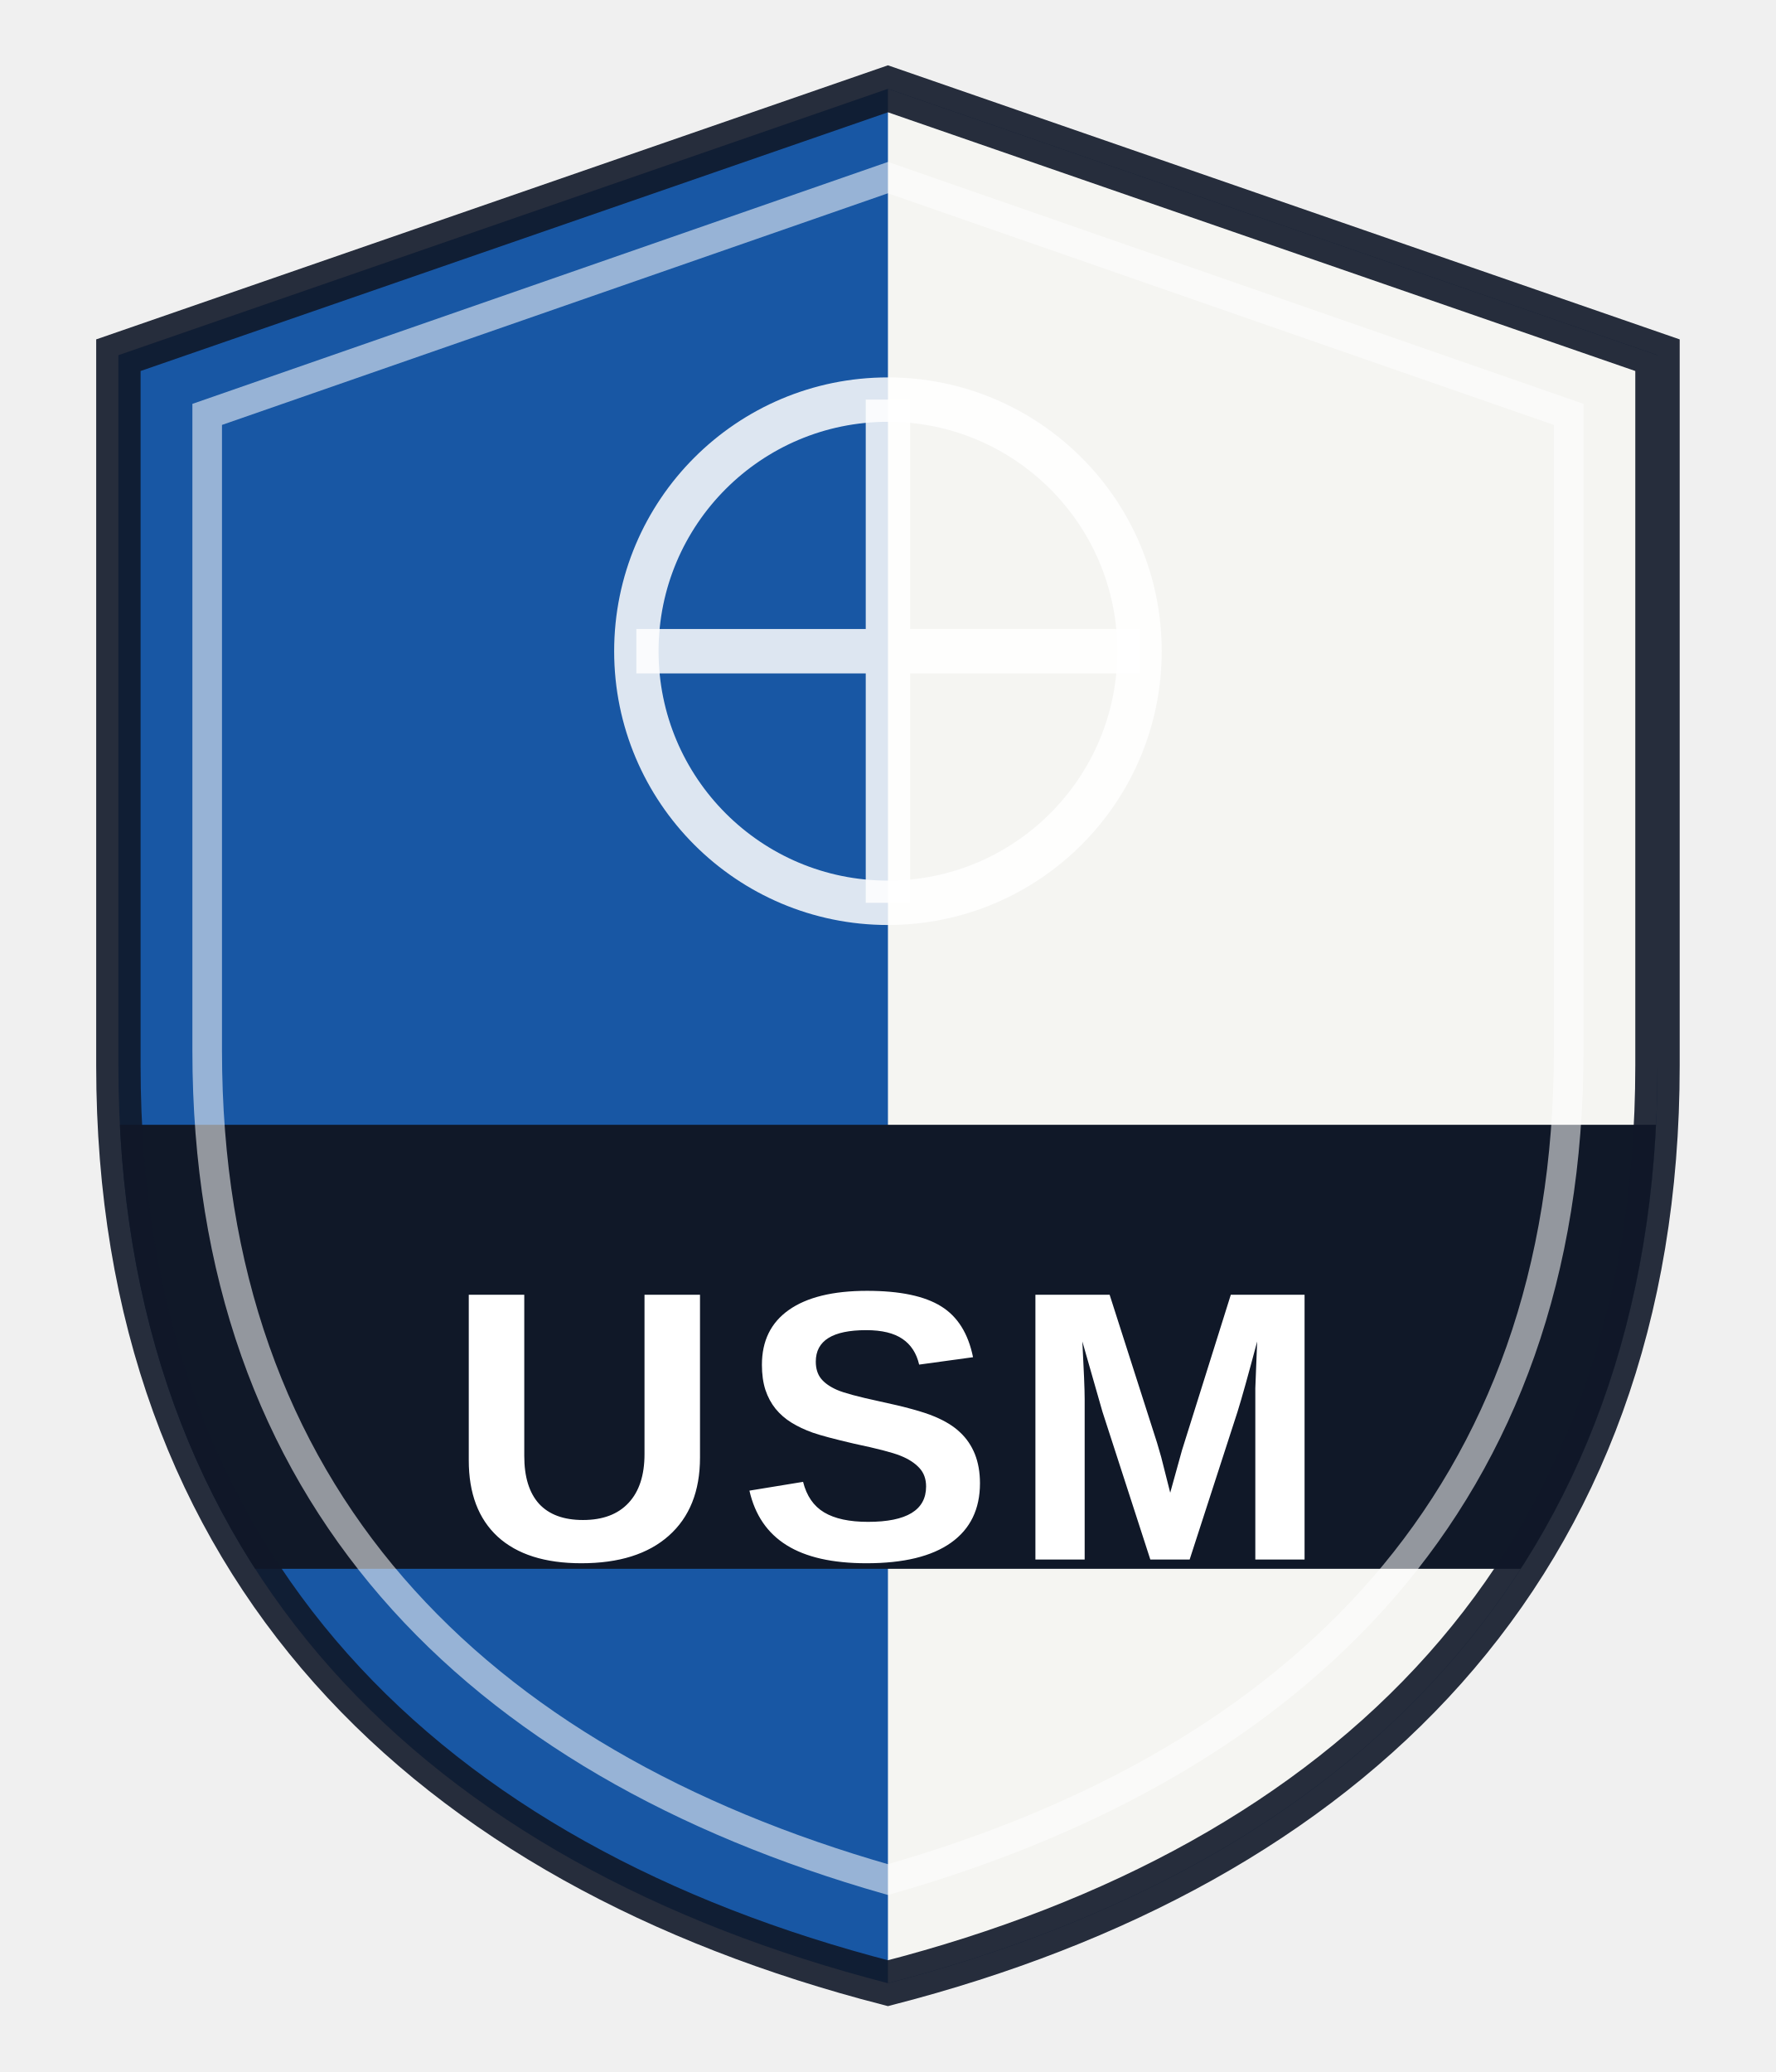
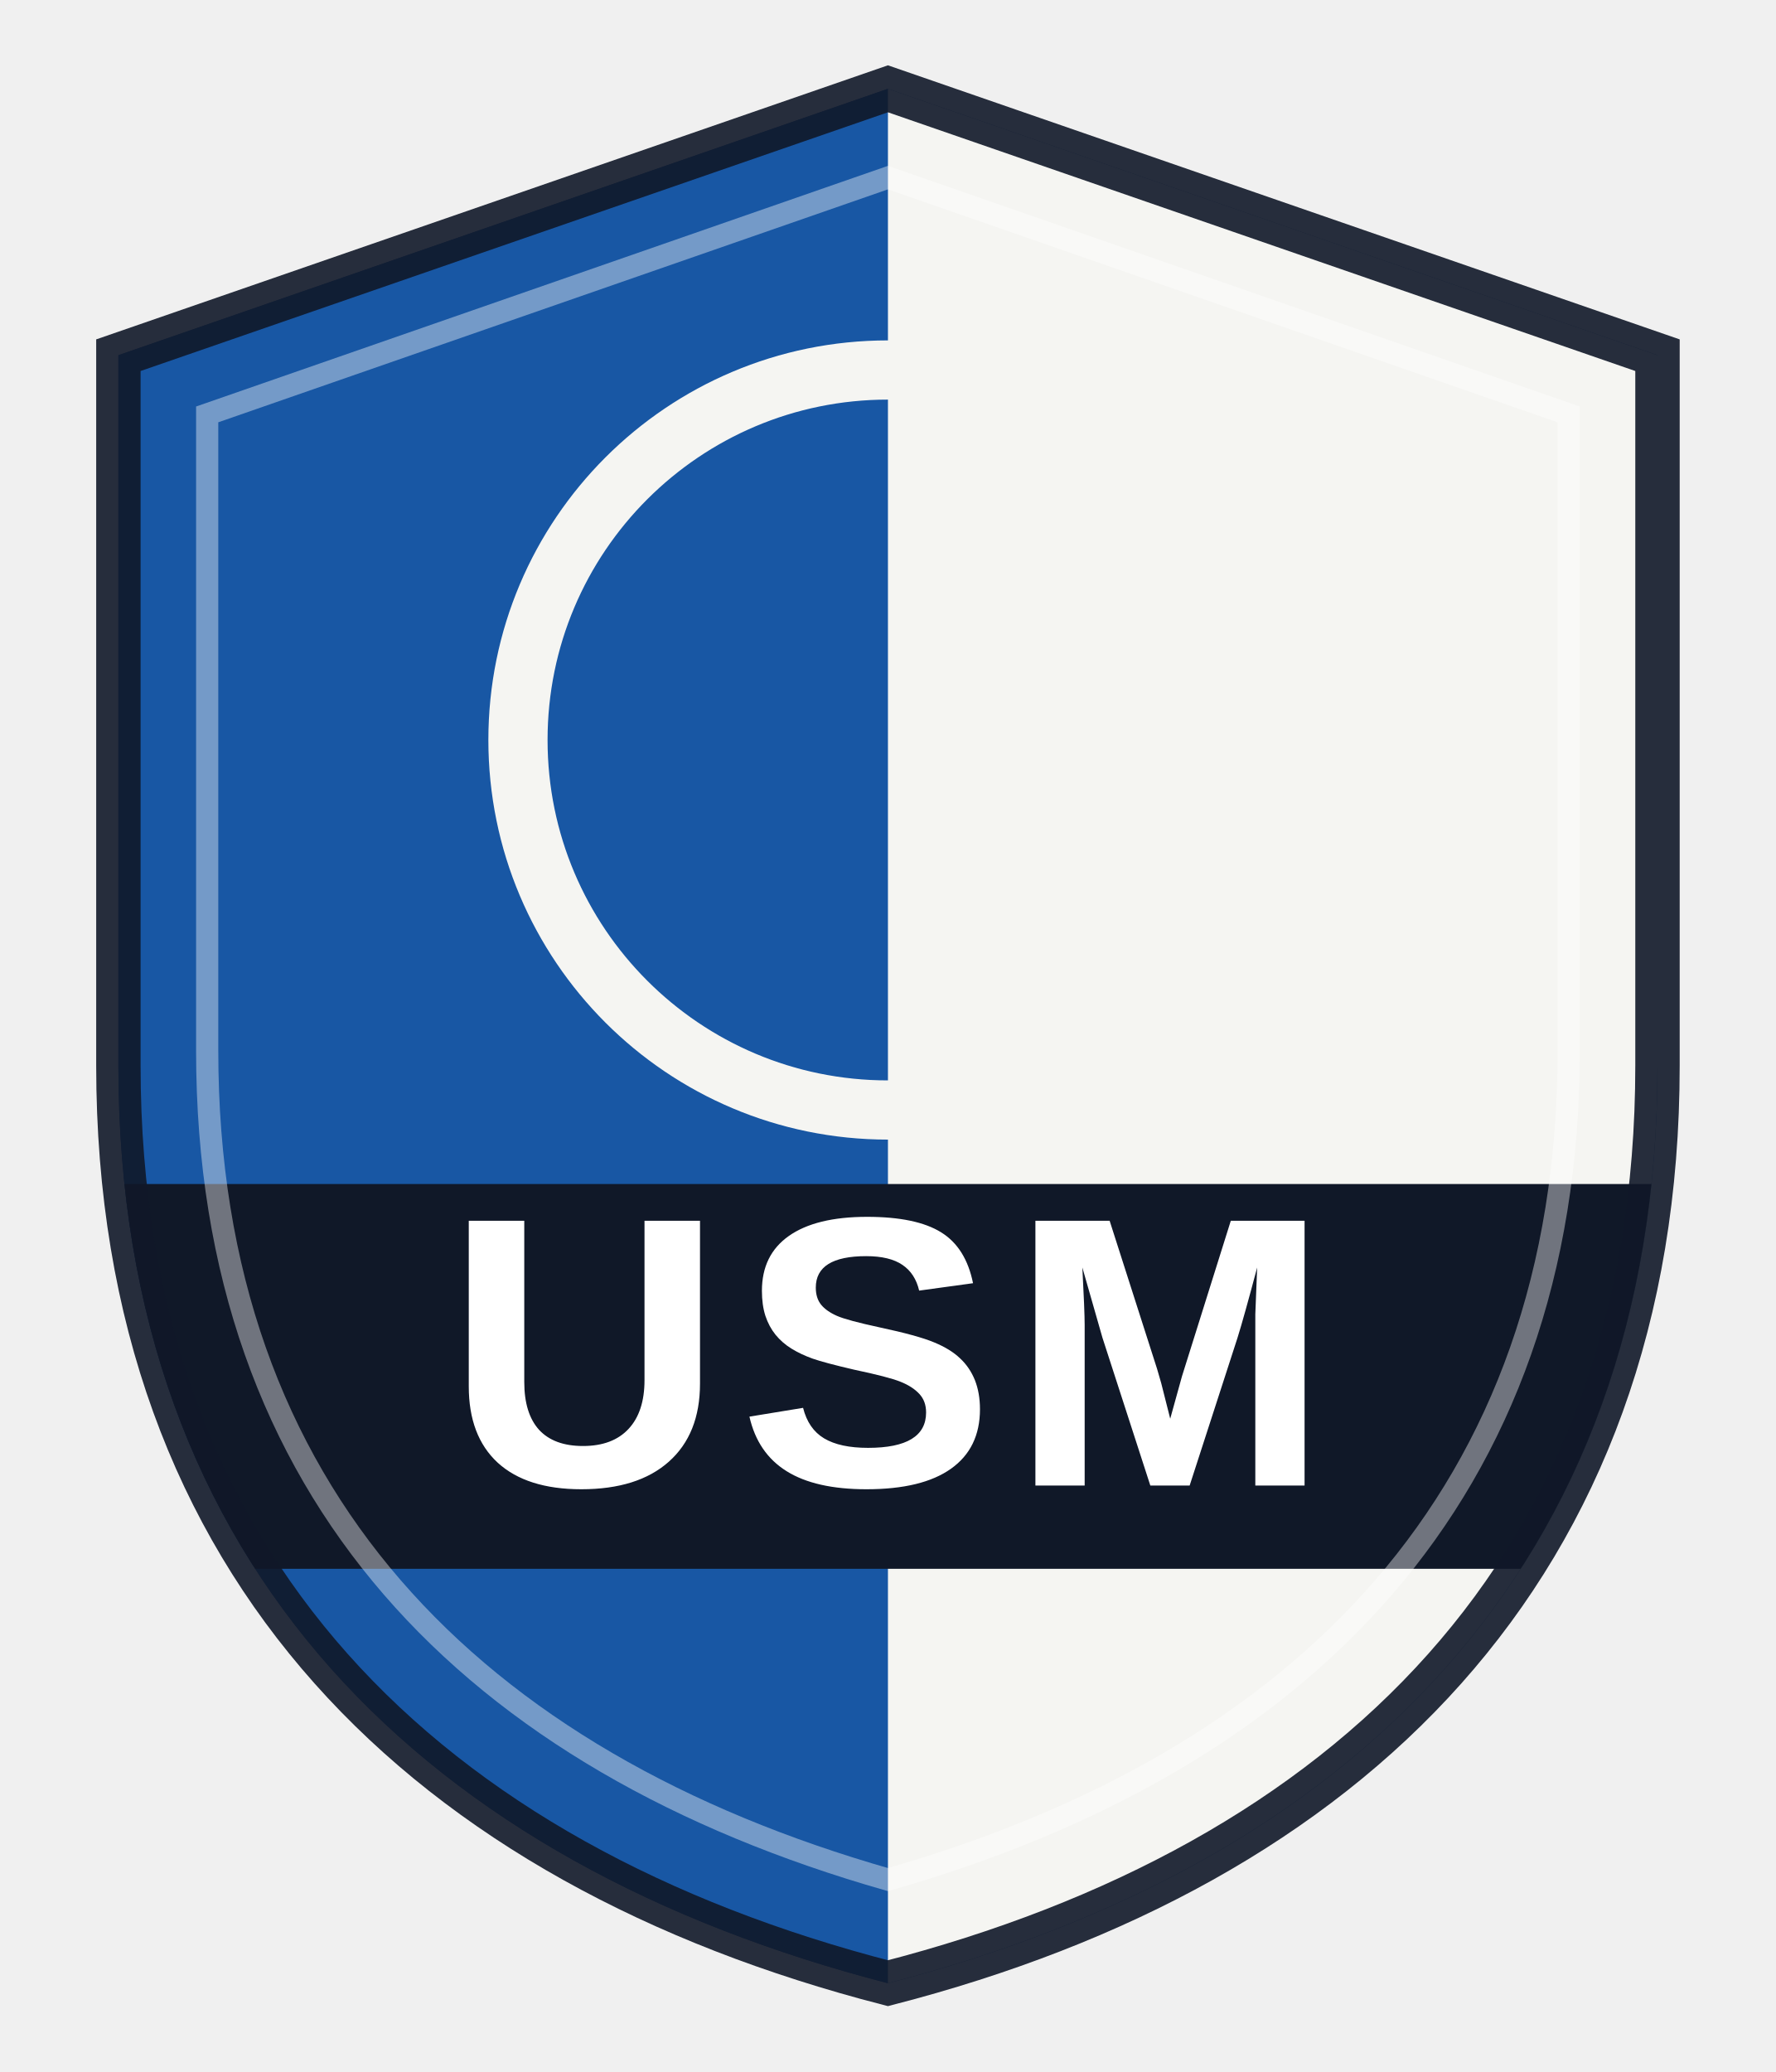
<svg xmlns="http://www.w3.org/2000/svg" viewBox="0 0 120 140">
  <defs>
    <clipPath id="shield">
      <path d="M60 6 L112 24 V72 C112 106 91 126 60 134 C29 126 8 106 8 72 V24 Z" />
    </clipPath>
  </defs>
  <path d="M60 6 L112 24 V72 C112 106 91 126 60 134 C29 126 8 106 8 72 V24 Z" fill="#1857a4" />
  <g clip-path="url(#shield)">
+     <rect x="0" y="0" width="60" height="140" fill="#1857a4" />
    <rect x="60" y="0" width="60" height="140" fill="#f5f5f2" />
-     <rect x="0" y="76" width="120" height="30" fill="#101828" />
-     <circle cx="60" cy="44" r="17" fill="none" stroke="rgba(255,255,255,0.85)" stroke-width="3" />
-     <path d="M60 27 v34 M43 44 h34" stroke="rgba(255,255,255,0.85)" stroke-width="3" />
+     <circle cx="60" cy="50" r="25" fill="none" stroke="#f5f5f2" stroke-width="4" />
+     <rect x="0" y="80" width="120" height="26" fill="#101828" />
  </g>
-   <text x="60" y="98" text-anchor="middle" dominant-baseline="middle" font-family="Arial, Helvetica, sans-serif" font-weight="bold" font-size="26" fill="#ffffff" letter-spacing="1">USM</text>
+   <text x="60" y="93" text-anchor="middle" dominant-baseline="middle" font-family="Arial, Helvetica, sans-serif" font-weight="bold" font-size="26" fill="#ffffff" letter-spacing="1">USM</text>
  <path d="M60 6 L112 24 V72 C112 106 91 126 60 134 C29 126 8 106 8 72 V24 Z" fill="none" stroke="rgba(16,24,40,0.9)" stroke-width="3" />
-   <path d="M60 12 L106 28 V71 C106 101 88 119 60 127 C32 119 14 101 14 71 V28 Z" fill="none" stroke="rgba(255,255,255,0.55)" stroke-width="2" />
+   <path d="M60 12 L106 28 V71 C106 101 88 119 60 127 C32 119 14 101 14 71 V28 Z" fill="none" stroke="rgba(255,255,255,0.4)" stroke-width="1.5" />
</svg>
